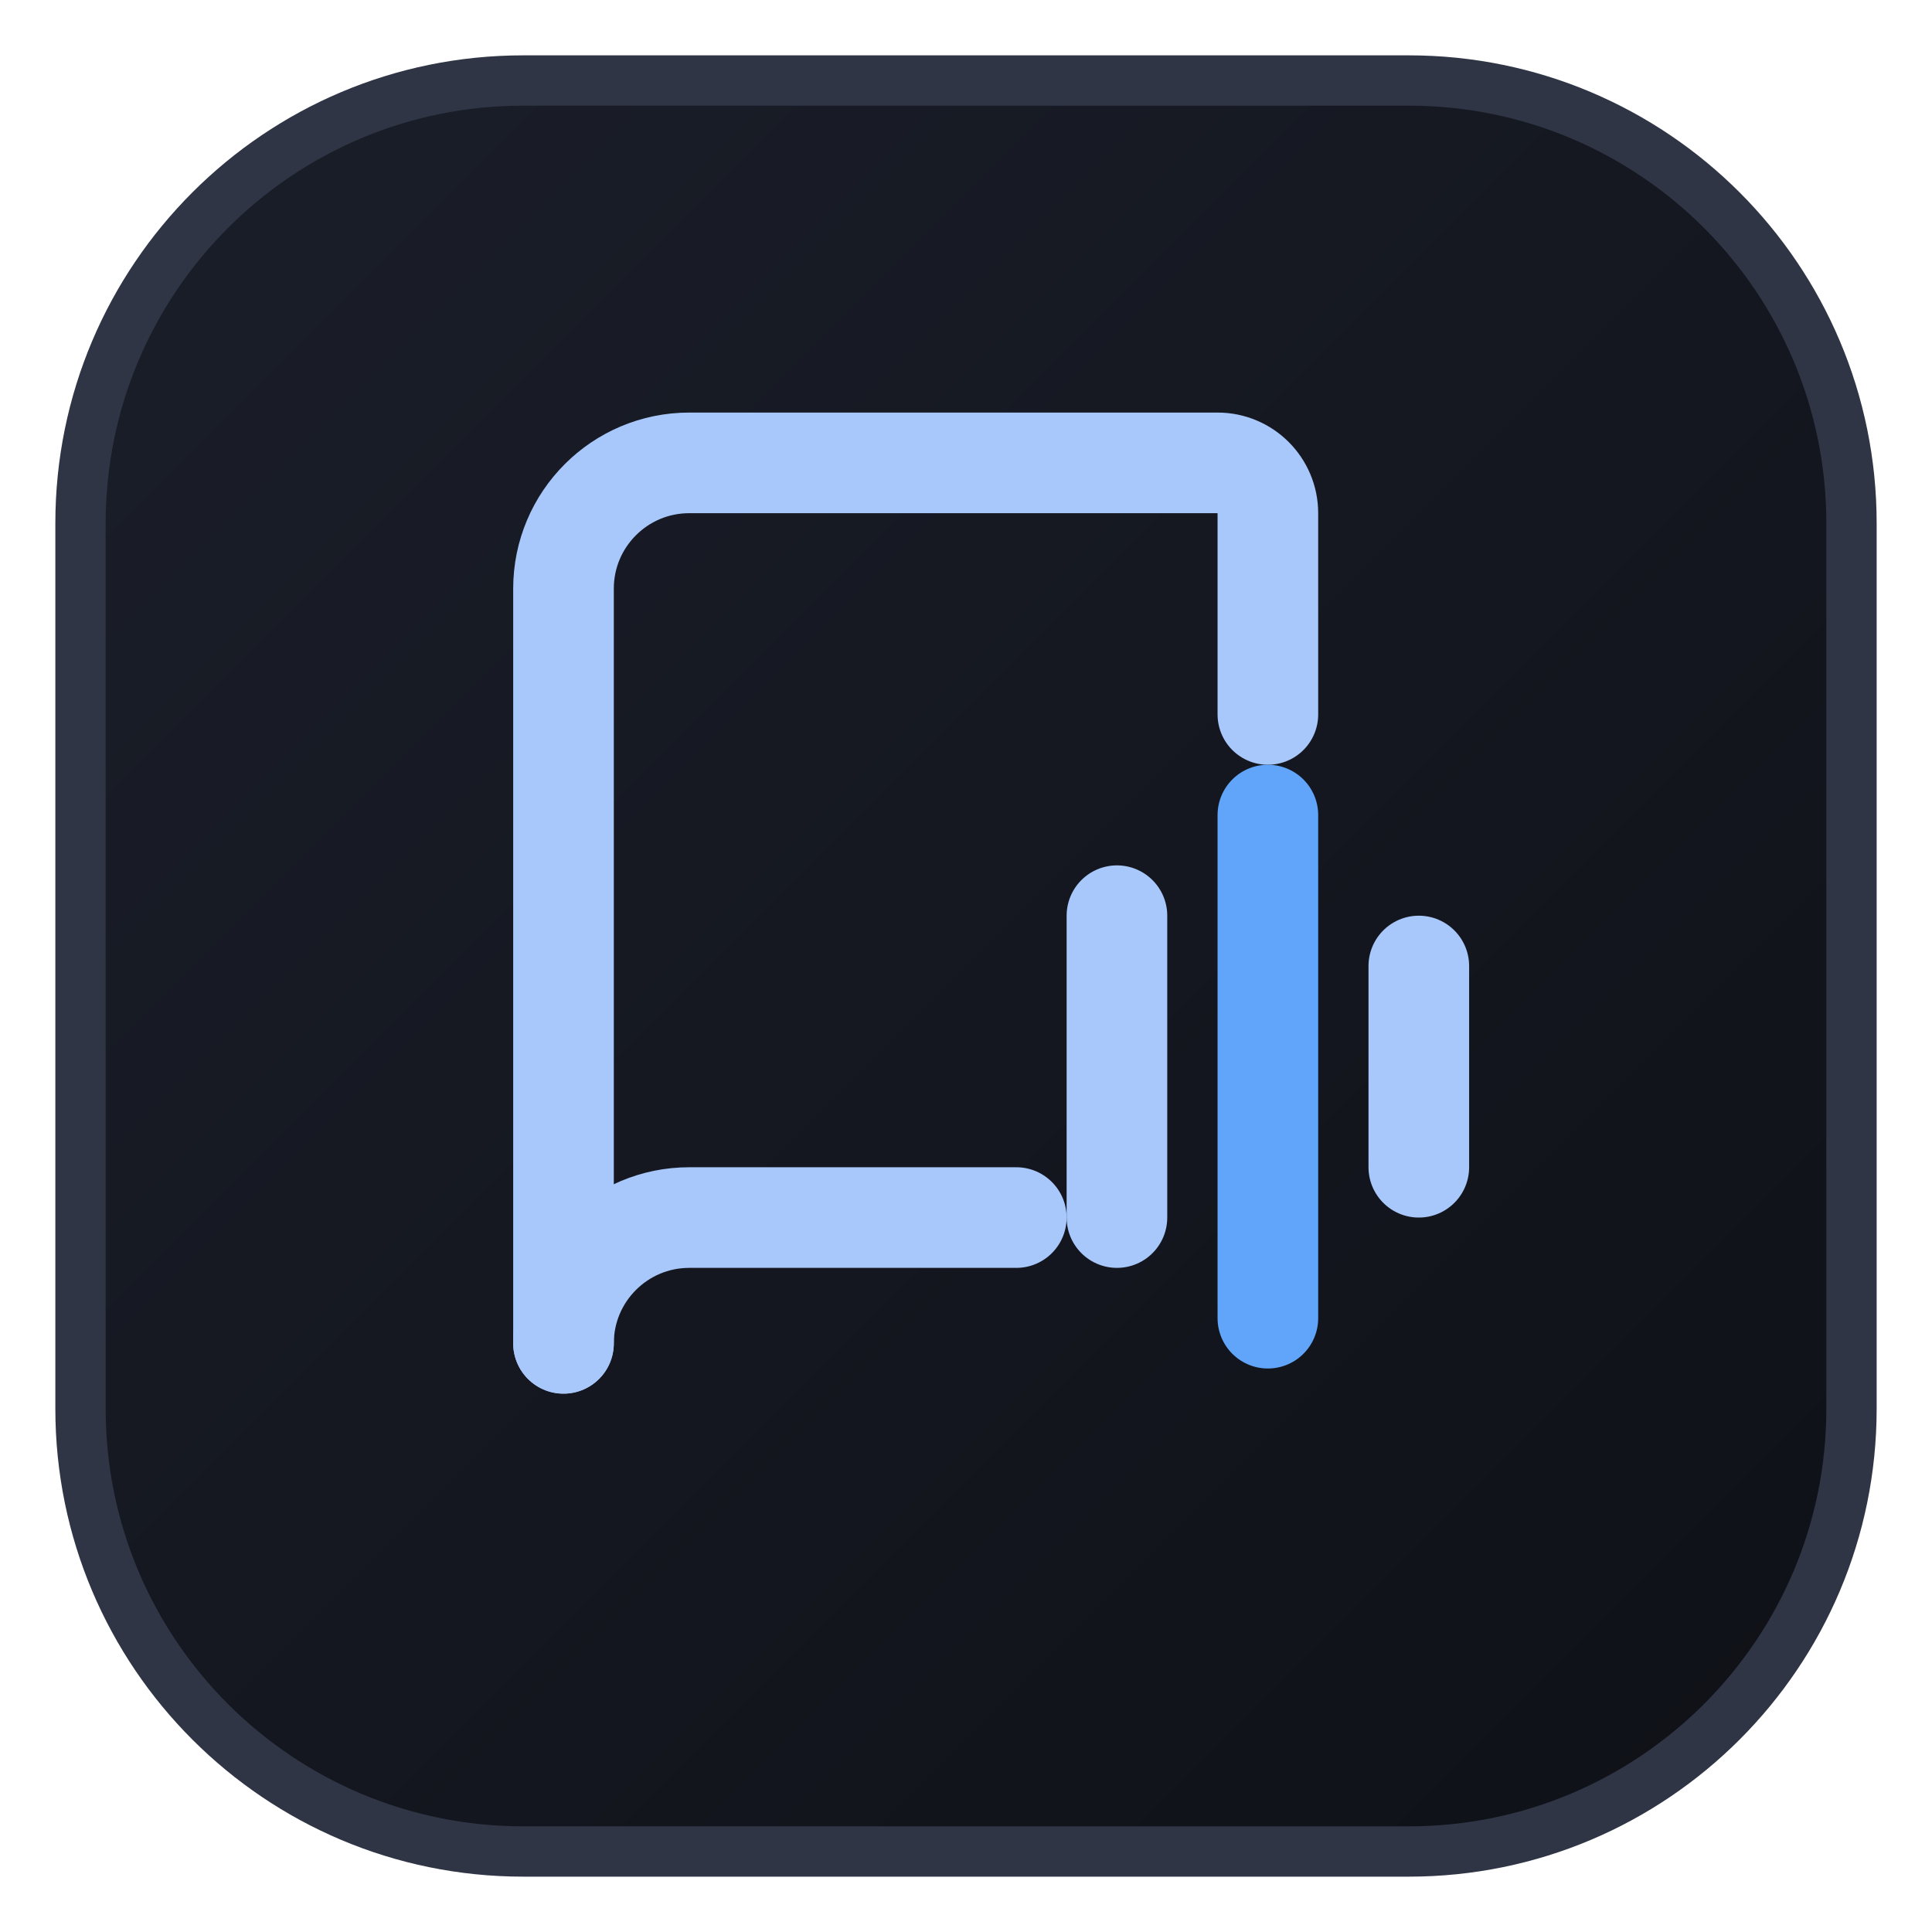
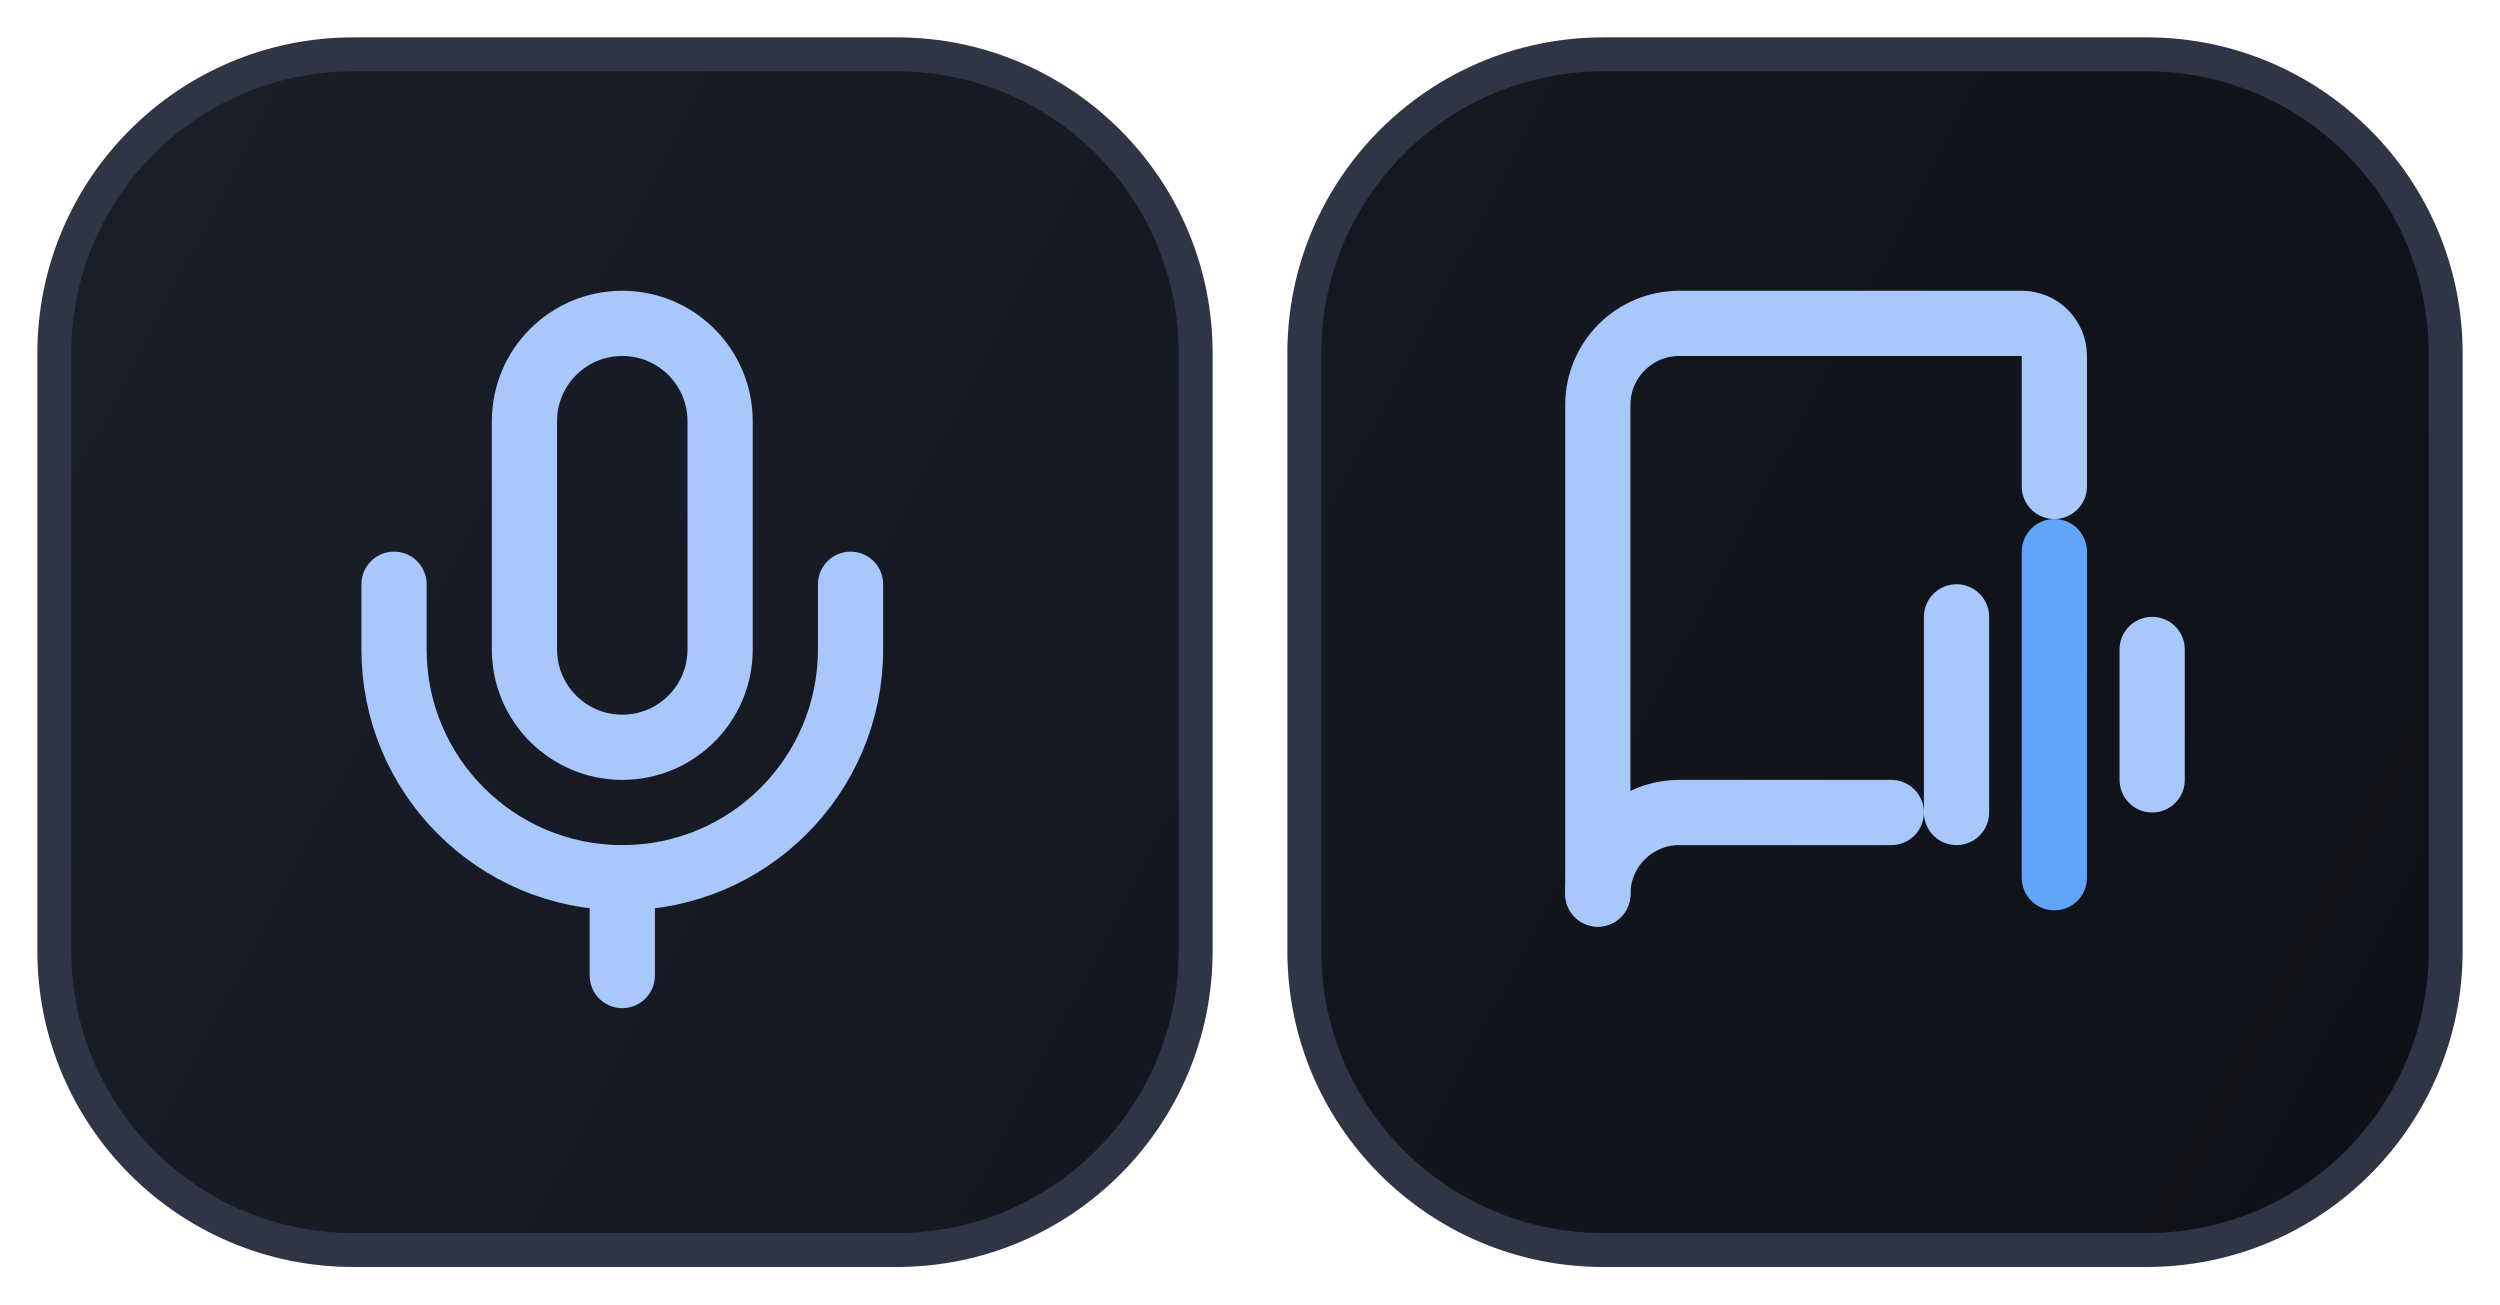
- <svg xmlns="http://www.w3.org/2000/svg" viewBox="0 0 96 96" width="96" height="96" fill="none">
+ <svg xmlns="http://www.w3.org/2000/svg" viewBox="0 0 184 96" width="184" height="96" fill="none">
  <defs>
-     <linearGradient id="bg" x1="0" y1="0" x2="96" y2="96" gradientUnits="userSpaceOnUse">
+     <linearGradient id="bg" x1="0" y1="0" x2="184" y2="96" gradientUnits="userSpaceOnUse">
      <stop offset="0%" stop-color="#1b1f2a" />
      <stop offset="100%" stop-color="#0e1016" />
    </linearGradient>
-     <linearGradient id="strokeGrad" x1="18" y1="18" x2="78" y2="78" gradientUnits="userSpaceOnUse">
+     <linearGradient id="strokeGrad" x1="18" y1="18" x2="166" y2="78" gradientUnits="userSpaceOnUse">
      <stop offset="0%" stop-color="#a8c7fa" />
      <stop offset="100%" stop-color="#60a5fa" />
    </linearGradient>
  </defs>
-   <rect x="4" y="4" width="88" height="88" rx="22" fill="url(#bg)" stroke="#2f3545" stroke-width="2.5" />
-   <g transform="translate(18, 18) scale(2.5)" stroke-linecap="round" stroke-linejoin="round" stroke-width="2">
+   <rect x="4" y="4" width="84" height="88" rx="22" fill="url(#bg)" stroke="#2f3545" stroke-width="2.5" />
+   <g transform="translate(17, 19) scale(2.4)" stroke="url(#strokeGrad)" stroke-width="2" stroke-linecap="round" stroke-linejoin="round">
+     <path d="M12 2a3 3 0 0 0-3 3v7a3 3 0 0 0 6 0V5a3 3 0 0 0-3-3Z" />
+     <path d="M19 10v2a7 7 0 0 1-14 0v-2" />
+     <line x1="12" x2="12" y1="19" y2="22" />
+   </g>
+   <rect x="96" y="4" width="84" height="88" rx="22" fill="url(#bg)" stroke="#2f3545" stroke-width="2.5" />
+   <g transform="translate(108, 19) scale(2.4)" stroke-linecap="round" stroke-linejoin="round" stroke-width="2">
    <path d="M4 19.5v-15A2.5 2.5 0 0 1 6.5 2H17a1 1 0 0 1 1 1v4" stroke="url(#strokeGrad)" />
    <path d="M4 19.5A2.5 2.5 0 0 1 6.5 17H13" stroke="url(#strokeGrad)" />
    <path d="M15 11v6" stroke="#a8c7fa" />
    <path d="M18 9v10" stroke="#60a5fa" />
    <path d="M21 12v4" stroke="#a8c7fa" />
  </g>
</svg>
